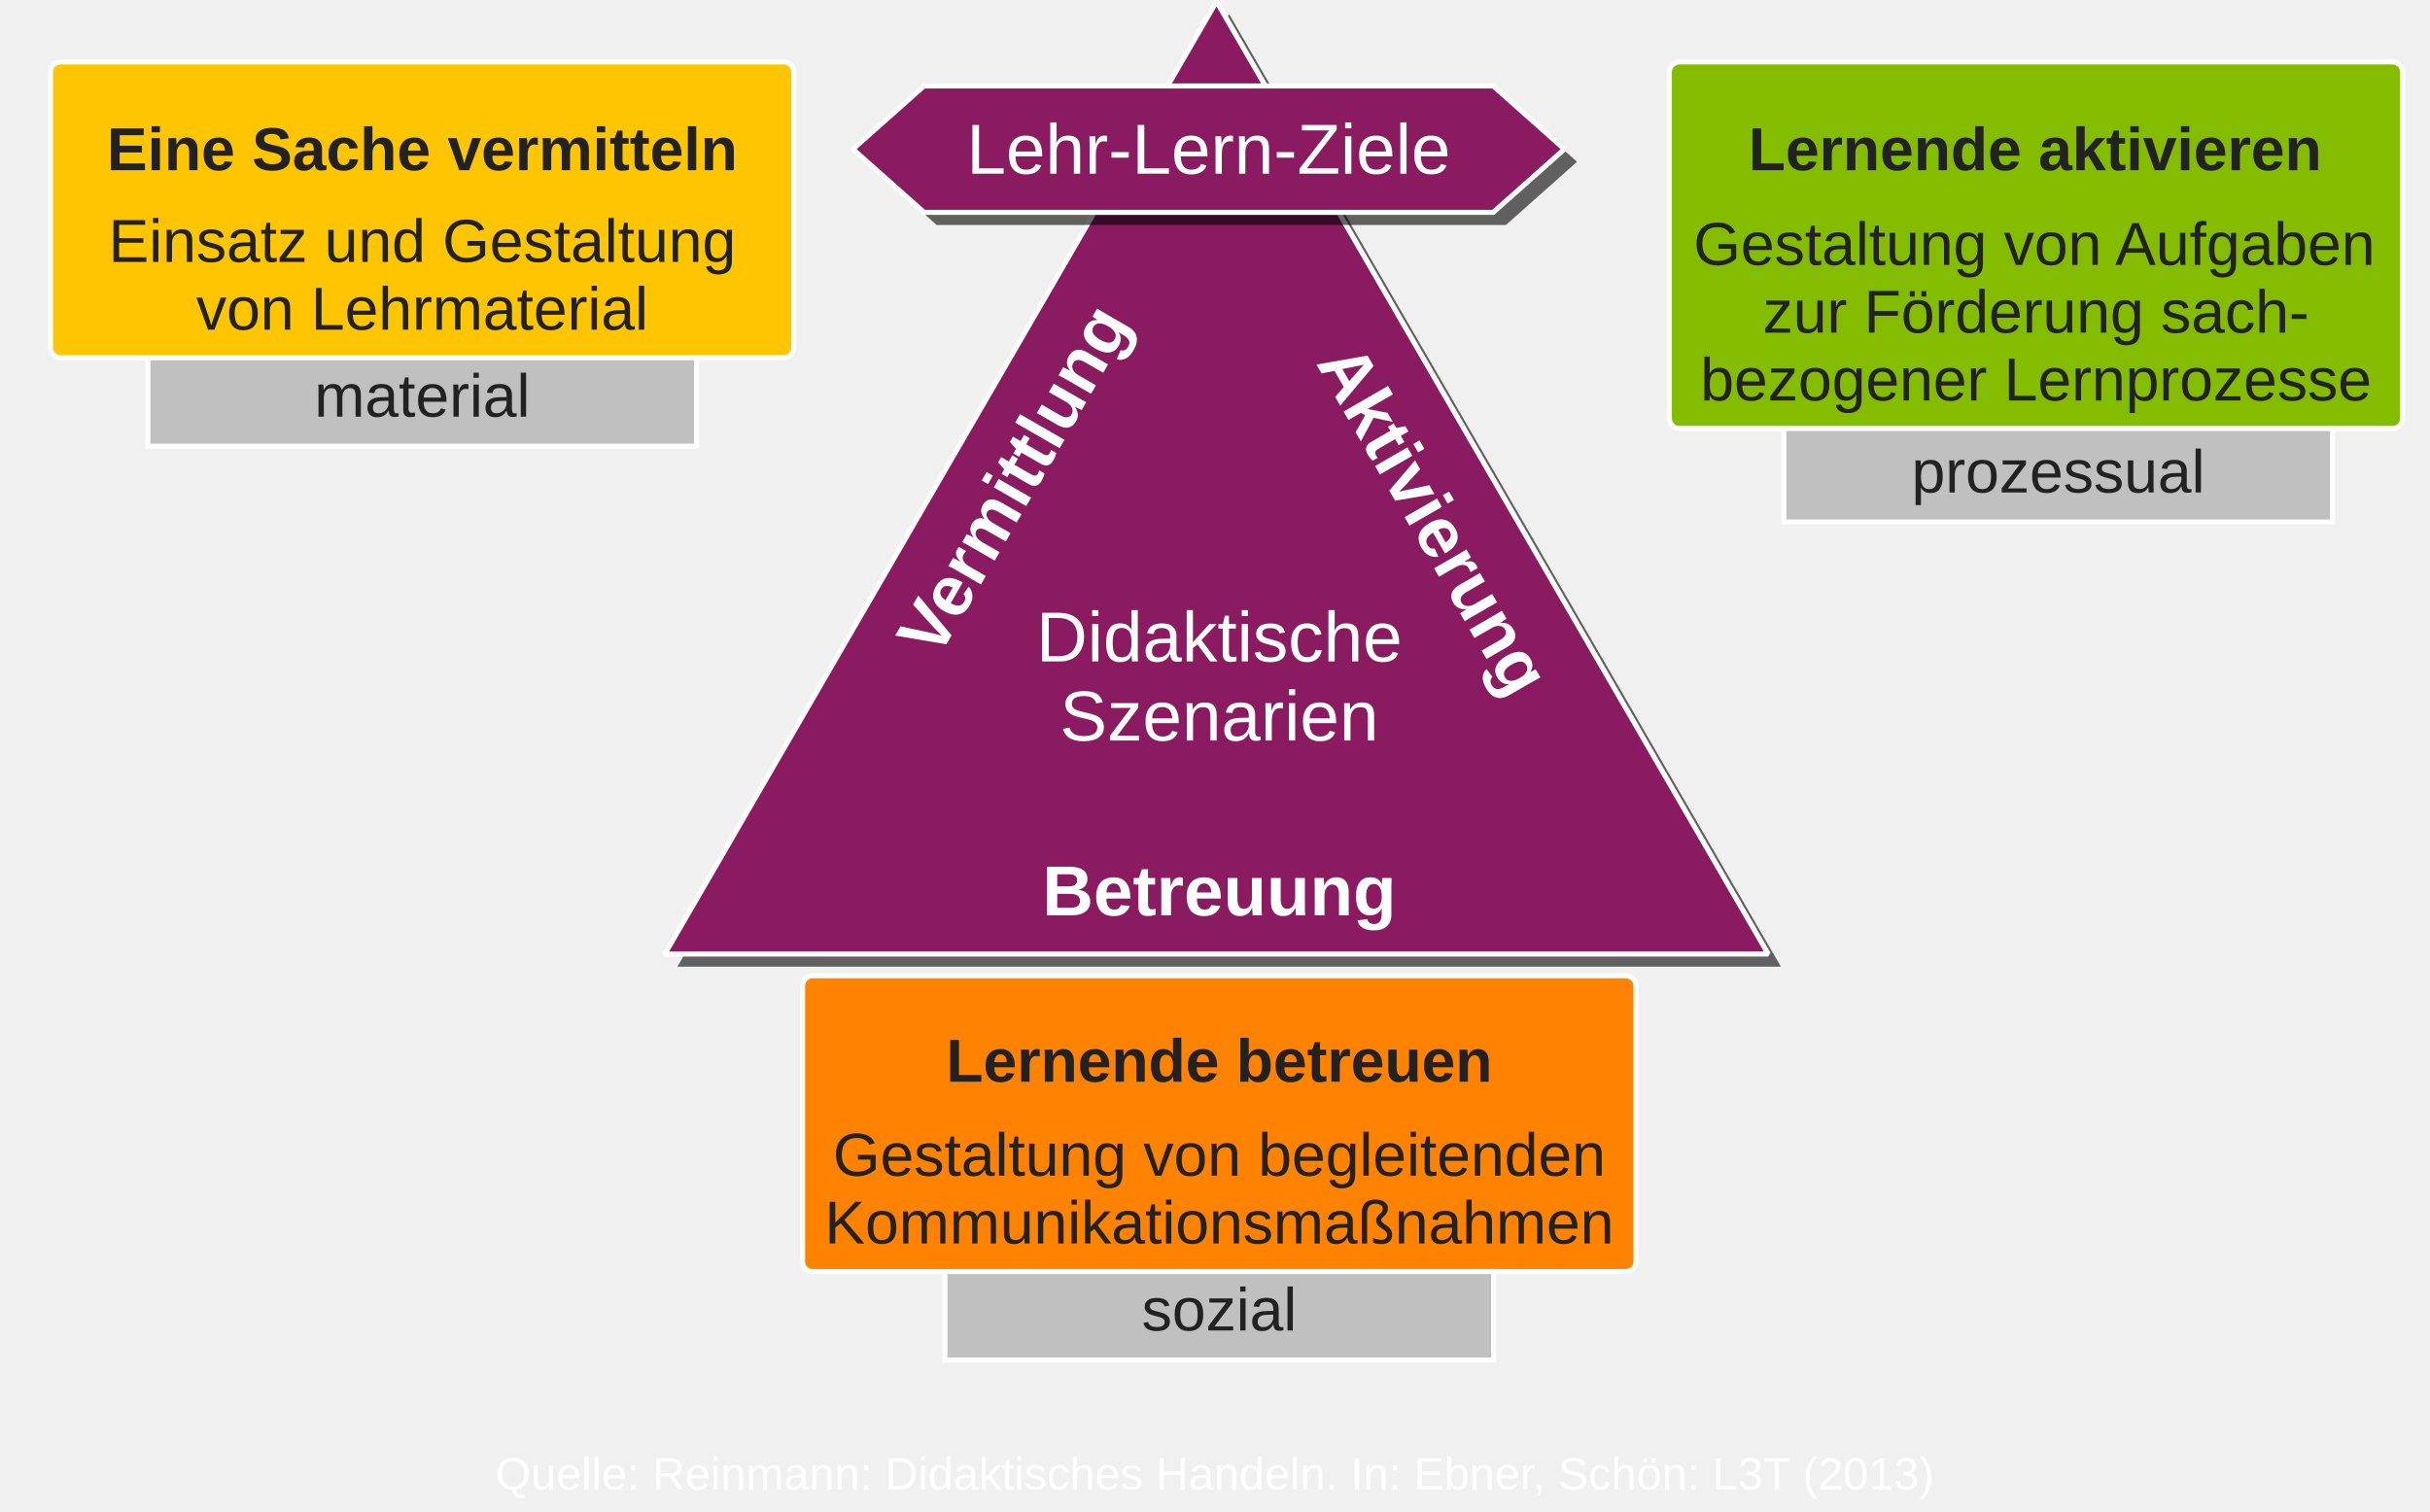
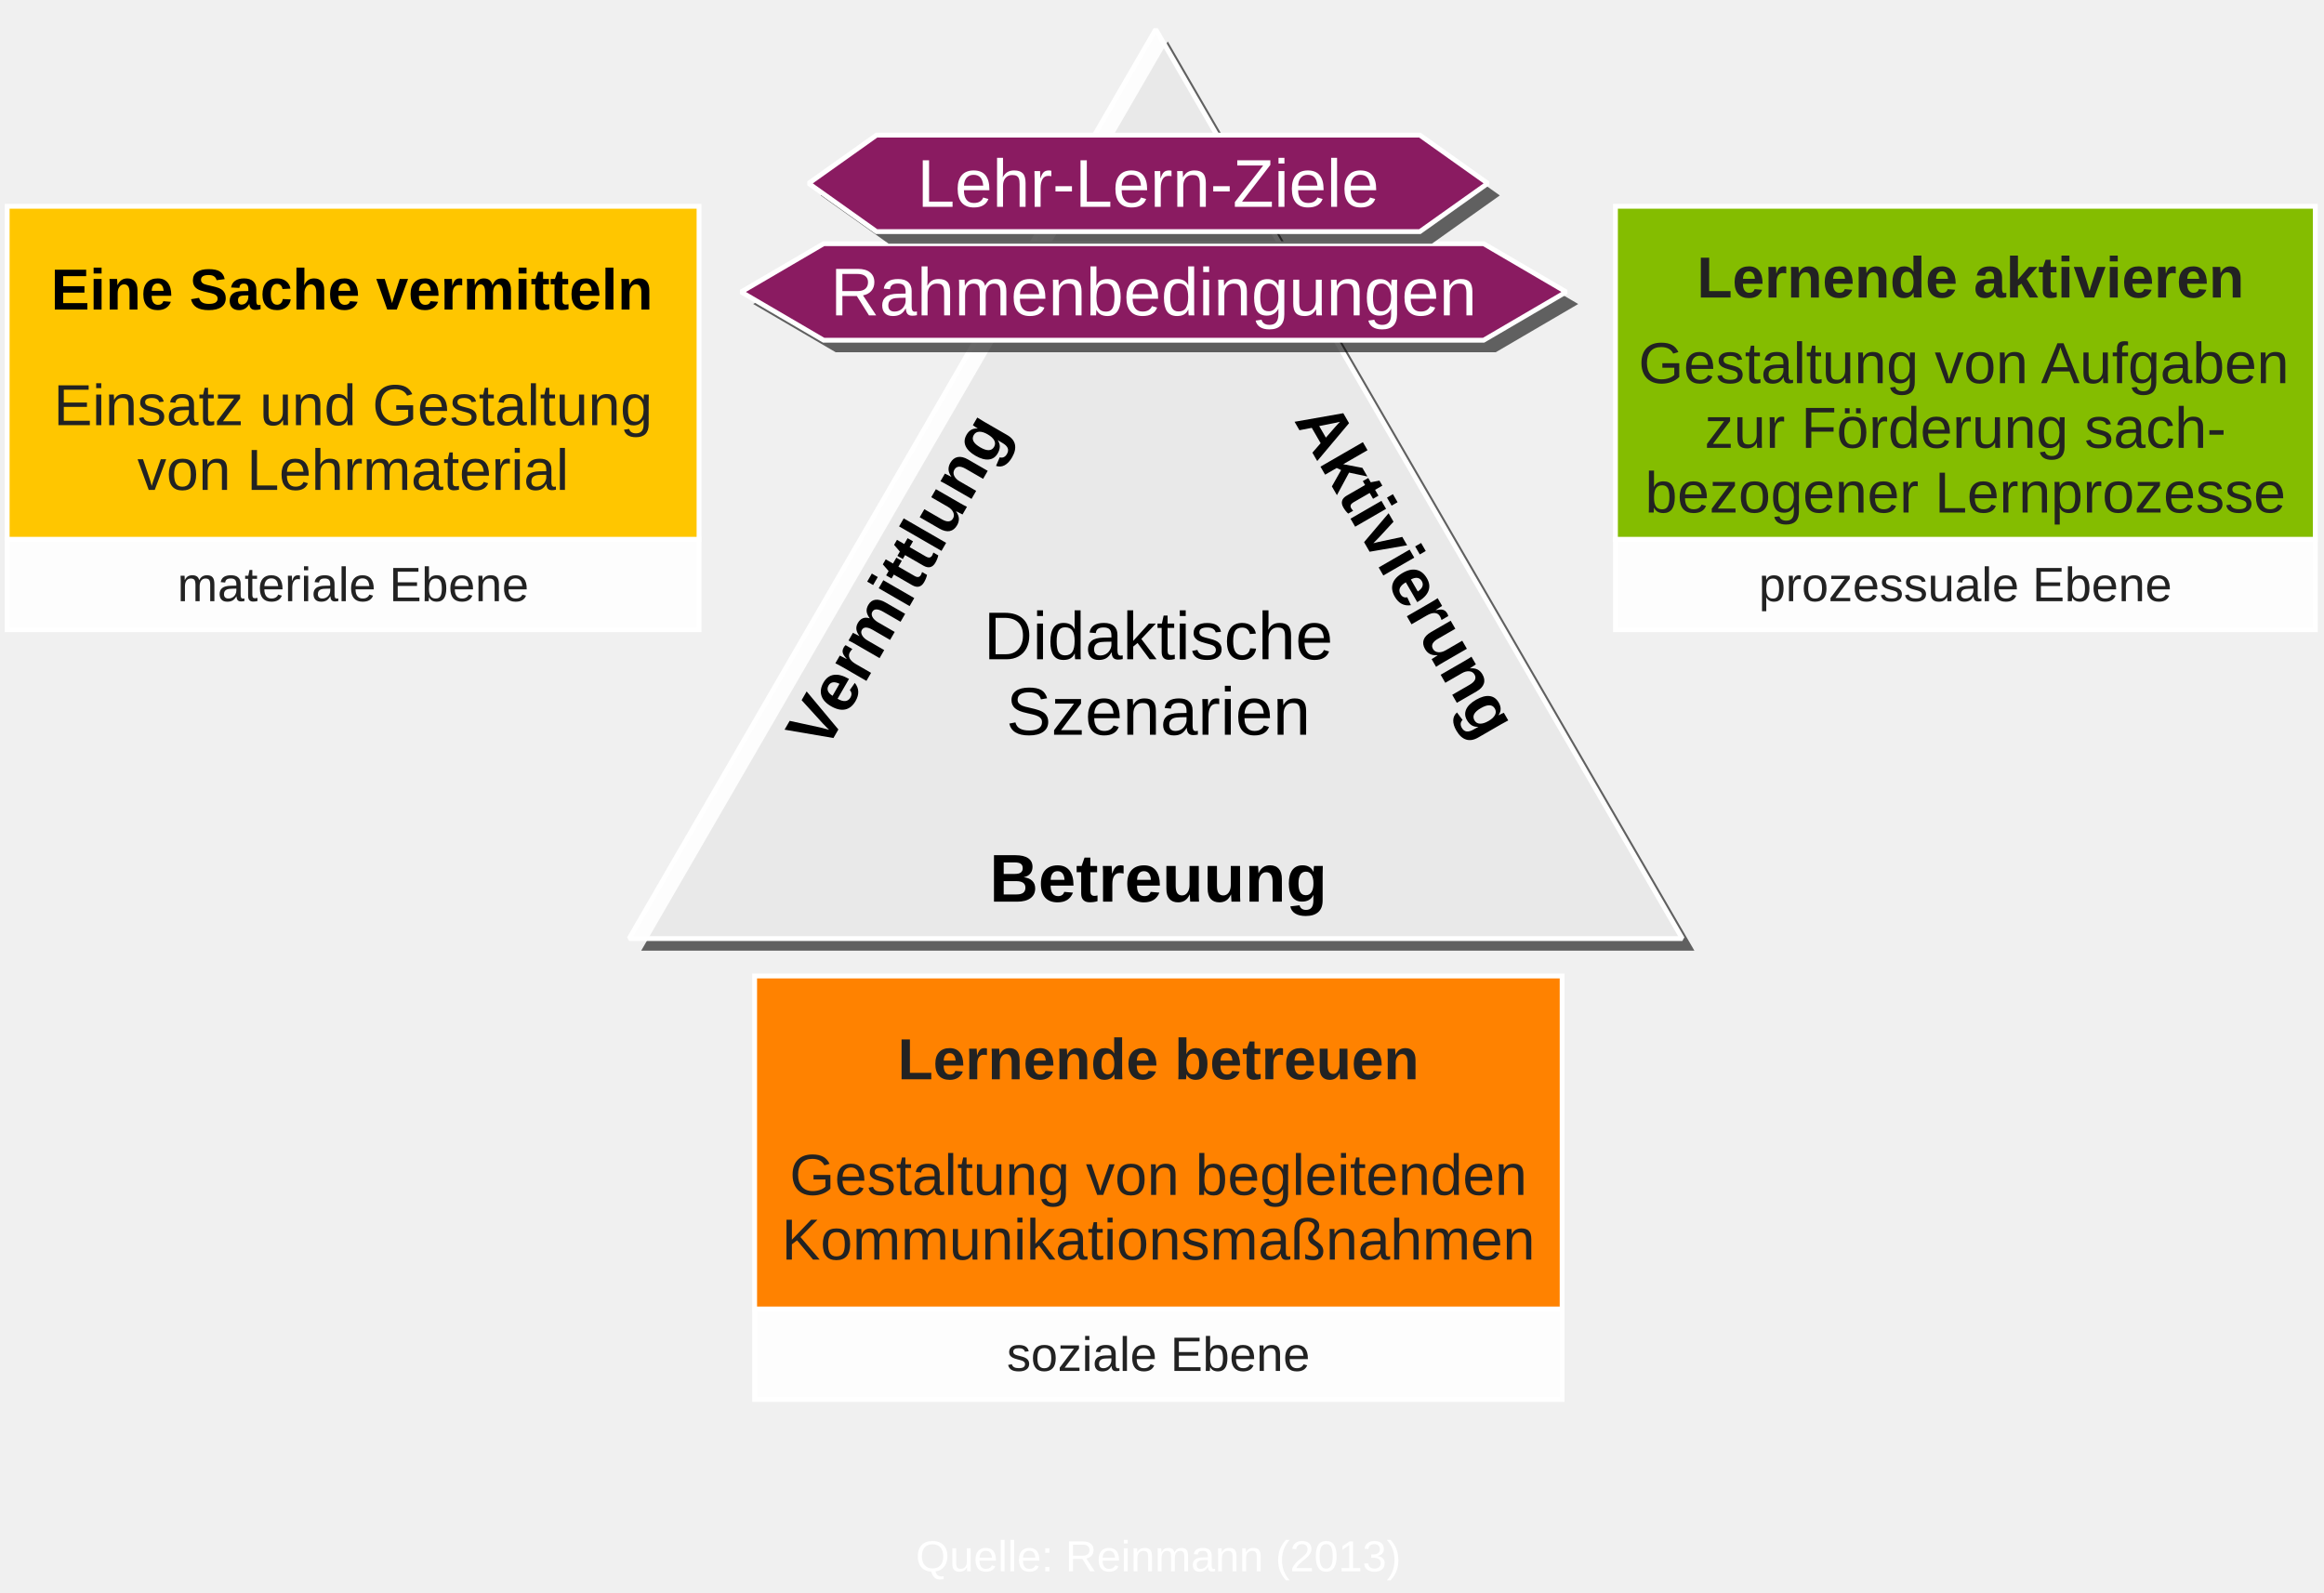
- <svg xmlns="http://www.w3.org/2000/svg" fill-opacity="1" color-rendering="auto" color-interpolation="auto" text-rendering="auto" stroke="black" stroke-linecap="square" width="961" stroke-miterlimit="10" shape-rendering="auto" stroke-opacity="1" fill="black" stroke-dasharray="none" font-weight="normal" stroke-width="1" height="598" font-family="'Dialog'" font-style="normal" stroke-linejoin="miter" font-size="12px" stroke-dashoffset="0" image-rendering="auto">
+ <svg xmlns="http://www.w3.org/2000/svg" fill-opacity="1" color-rendering="auto" color-interpolation="auto" text-rendering="auto" stroke="black" stroke-linecap="square" width="963" stroke-miterlimit="10" shape-rendering="auto" stroke-opacity="1" fill="black" stroke-dasharray="none" font-weight="normal" stroke-width="1" height="660" font-family="'Dialog'" font-style="normal" stroke-linejoin="miter" font-size="12px" stroke-dashoffset="0" image-rendering="auto">
  <defs id="genericDefs" />
  <g>
    <defs id="defs1">
      <clipPath clipPathUnits="userSpaceOnUse" id="clipPath1">
-         <path d="M0 0 L961 0 L961 598 L0 598 L0 0 Z" />
+         <path d="M0 0 L963 0 L963 660 L0 660 L0 0 Z" />
      </clipPath>
      <clipPath clipPathUnits="userSpaceOnUse" id="clipPath2">
-         <path d="M0 62 L961 62 L961 660 L0 660 L0 62 Z" />
+         <path d="M-5 -5 L958 -5 L958 655 L-5 655 L-5 -5 Z" />
      </clipPath>
      <clipPath clipPathUnits="userSpaceOnUse" id="clipPath3">
-         <path d="M-5 57 L956 57 L956 655 L-5 655 L-5 57 Z" />
+         <path d="M-416.906 404.503 L64.594 -429.479 L636.17 -99.479 L154.671 734.504 L-416.906 404.503 Z" />
      </clipPath>
      <clipPath clipPathUnits="userSpaceOnUse" id="clipPath4">
-         <path d="M-382.506 406.12 L97.994 -426.13 L615.878 -127.13 L135.377 705.12 L-382.506 406.12 Z" />
-       </clipPath>
-       <clipPath clipPathUnits="userSpaceOnUse" id="clipPath5">
-         <path d="M42.908 -424.222 L523.408 408.028 L5.525 707.028 L-474.975 -125.222 L42.908 -424.222 Z" />
+         <path d="M101.536 -424.676 L583.036 409.307 L11.459 739.307 L-470.041 -94.676 L101.536 -424.676 Z" />
      </clipPath>
    </defs>
-     <g fill="silver" text-rendering="geometricPrecision" shape-rendering="geometricPrecision" transform="matrix(1,0,0,1,0,-62)" stroke="silver">
-       <rect x="58.479" width="217" height="40" y="198.5" clip-path="url(#clipPath2)" stroke="none" />
+     <g fill="silver" text-rendering="geometricPrecision" stroke-miterlimit="1.45" shape-rendering="geometricPrecision" stroke-linecap="butt" stroke="silver">
+       <path fill="none" d="M139.484 223.518 L139.484 223.489" clip-path="url(#clipPath1)" />
    </g>
-     <g stroke-linecap="butt" font-size="24px" transform="matrix(1,0,0,1,0,-62)" fill="rgb(34,34,34)" text-rendering="geometricPrecision" font-family="'Arial'" shape-rendering="geometricPrecision" stroke="rgb(34,34,34)" stroke-miterlimit="1.45">
-       <text x="124.299" xml:space="preserve" y="226.82" clip-path="url(#clipPath2)" stroke="none">material</text>
+     <g stroke-linecap="butt" font-size="18px" fill="white" text-rendering="geometricPrecision" font-family="'Arial'" shape-rendering="geometricPrecision" stroke="white" stroke-miterlimit="1.45">
+       <text x="379.444" xml:space="preserve" y="651.24" clip-path="url(#clipPath1)" stroke="none">Quelle: Reinmann (2013)</text>
    </g>
-     <g stroke-linecap="butt" transform="matrix(1,0,0,1,0,-62)" fill="white" text-rendering="geometricPrecision" shape-rendering="geometricPrecision" stroke="white" stroke-width="2" stroke-miterlimit="1.45">
-       <rect fill="none" x="58.479" width="217" height="40" y="198.5" clip-path="url(#clipPath2)" />
-       <text x="195.943" font-size="18px" y="651.24" clip-path="url(#clipPath2)" font-family="'Arial'" stroke="none" stroke-width="1" xml:space="preserve">Quelle: Reinmann: Didaktisches Handeln. In: Ebner, Schön: L3T (2013)</text>
+     <g fill="rgb(255,255,255)" text-rendering="geometricPrecision" fill-opacity="0.863" shape-rendering="geometricPrecision" stroke-opacity="0.863" stroke="rgb(255,255,255)">
+       <rect x="2.979" width="286.679" height="37.49" y="223.5" clip-path="url(#clipPath1)" stroke="none" />
    </g>
-     <g transform="matrix(1,0,0,1,0,-62) translate(5,5)" fill-opacity="0.6" fill="rgb(0,0,0)" text-rendering="geometricPrecision" shape-rendering="geometricPrecision" stroke="rgb(0,0,0)" stroke-opacity="0.6">
-       <path d="M481.1 62.588 L699.3 439.412 L262.9 439.412 Z" fill-rule="evenodd" clip-path="url(#clipPath3)" stroke="none" />
+     <g stroke-linecap="butt" font-size="20px" fill="rgb(34,34,34)" text-rendering="geometricPrecision" font-family="'Arial'" shape-rendering="geometricPrecision" stroke="rgb(34,34,34)" stroke-miterlimit="1.45">
+       <text x="73.496" xml:space="preserve" y="249.179" clip-path="url(#clipPath1)" stroke="none">materiale Ebene</text>
    </g>
-     <g fill="rgb(138,27,97)" text-rendering="geometricPrecision" shape-rendering="geometricPrecision" transform="matrix(1,0,0,1,0,-62)" stroke="rgb(138,27,97)">
-       <path d="M481.1 62.588 L699.3 439.412 L262.9 439.412 Z" fill-rule="evenodd" clip-path="url(#clipPath2)" stroke="none" />
+     <g stroke-linecap="butt" fill="white" text-rendering="geometricPrecision" shape-rendering="geometricPrecision" stroke="white" stroke-width="2" stroke-miterlimit="1.45">
+       <rect fill="none" x="2.979" width="286.679" height="37.49" y="223.5" clip-path="url(#clipPath1)" />
    </g>
-     <g stroke-linecap="butt" transform="matrix(1,0,0,1,0,-62)" fill="white" text-rendering="geometricPrecision" shape-rendering="geometricPrecision" stroke="white" stroke-width="2" stroke-miterlimit="1.45">
-       <path fill="none" d="M481.1 62.588 L699.3 439.412 L262.9 439.412 Z" fill-rule="evenodd" clip-path="url(#clipPath2)" />
+     <g transform="translate(5,5)" fill-opacity="0.6" fill="rgb(0,0,0)" text-rendering="geometricPrecision" shape-rendering="geometricPrecision" stroke="rgb(0,0,0)" stroke-opacity="0.6">
+       <path d="M478.9 12.177 L697.1 389 L260.7 389 Z" fill-rule="evenodd" clip-path="url(#clipPath2)" stroke="none" />
    </g>
-     <g stroke-linecap="butt" font-size="28px" transform="matrix(0.5,0.866,-0.866,0.5,542.9635,128.1994)" fill="white" text-rendering="geometricPrecision" font-family="'Arial'" shape-rendering="geometricPrecision" stroke="white" font-weight="bold" stroke-miterlimit="1.45">
-       <text x="2" xml:space="preserve" y="27.348" clip-path="url(#clipPath4)" stroke="none">Aktivierung</text>
+     <g fill="rgb(255,255,255)" text-rendering="geometricPrecision" fill-opacity="0.863" shape-rendering="geometricPrecision" stroke-opacity="0.863" stroke="rgb(255,255,255)">
+       <path d="M478.9 12.177 L697.1 389 L260.7 389 Z" fill-rule="evenodd" clip-path="url(#clipPath1)" stroke="none" />
    </g>
-     <g stroke-linecap="butt" font-size="28px" transform="matrix(0.5,-0.866,0.866,0.5,345.9331,249.2706)" fill="white" text-rendering="geometricPrecision" font-family="'Arial'" shape-rendering="geometricPrecision" stroke="white" font-weight="bold" stroke-miterlimit="1.45">
-       <text x="2" xml:space="preserve" y="27.348" clip-path="url(#clipPath5)" stroke="none">Vermittlung</text>
+     <g stroke-linecap="butt" fill="white" text-rendering="geometricPrecision" shape-rendering="geometricPrecision" stroke="white" stroke-width="2" stroke-miterlimit="1.45">
+       <path fill="none" d="M478.9 12.177 L697.1 389 L260.7 389 Z" fill-rule="evenodd" clip-path="url(#clipPath1)" />
    </g>
-     <g stroke-linecap="butt" font-size="28px" transform="matrix(1,0,0,1,0,-62)" fill="white" text-rendering="geometricPrecision" font-family="'Arial'" shape-rendering="geometricPrecision" stroke="white" font-weight="bold" stroke-miterlimit="1.45">
-       <text x="412.2" xml:space="preserve" y="424.119" clip-path="url(#clipPath2)" stroke="none">Betreuung</text>
+     <g font-size="28px" stroke-linecap="butt" transform="matrix(0.5,0.866,-0.866,0.5,558.7635,158.7997)" text-rendering="geometricPrecision" font-family="'Arial'" shape-rendering="geometricPrecision" font-weight="bold" stroke-miterlimit="1.45">
+       <text x="2" xml:space="preserve" y="27.348" clip-path="url(#clipPath3)" stroke="none">Aktivierung</text>
    </g>
-     <g transform="matrix(1,0,0,1,0,-62) translate(5,5)" fill-opacity="0.6" fill="rgb(0,0,0)" text-rendering="geometricPrecision" shape-rendering="geometricPrecision" stroke="rgb(0,0,0)" stroke-opacity="0.6">
-       <path d="M337.279 121 L365.419 96 L590.539 96 L618.679 121 L590.539 146 L365.419 146 Z" fill-rule="evenodd" clip-path="url(#clipPath3)" stroke="none" />
+     <g font-size="28px" stroke-linecap="butt" transform="matrix(0.5,-0.866,0.866,0.5,317.0119,300.2706)" text-rendering="geometricPrecision" font-family="'Arial'" shape-rendering="geometricPrecision" font-weight="bold" stroke-miterlimit="1.45">
+       <text x="2" xml:space="preserve" y="27.348" clip-path="url(#clipPath4)" stroke="none">Vermittlung</text>
    </g>
-     <g fill="rgb(138,27,97)" text-rendering="geometricPrecision" shape-rendering="geometricPrecision" transform="matrix(1,0,0,1,0,-62)" stroke="rgb(138,27,97)">
-       <path d="M337.279 121 L365.419 96 L590.539 96 L618.679 121 L590.539 146 L365.419 146 Z" fill-rule="evenodd" clip-path="url(#clipPath2)" stroke="none" />
+     <g font-size="28px" stroke-linecap="butt" text-rendering="geometricPrecision" font-family="'Arial'" shape-rendering="geometricPrecision" font-weight="bold" stroke-miterlimit="1.45">
+       <text x="410" xml:space="preserve" y="373.707" clip-path="url(#clipPath1)" stroke="none">Betreuung</text>
    </g>
-     <g stroke-linecap="butt" font-size="28px" transform="matrix(1,0,0,1,0,-62)" fill="white" text-rendering="geometricPrecision" font-family="'Arial'" shape-rendering="geometricPrecision" stroke="white" stroke-miterlimit="1.45">
-       <text x="382.269" xml:space="preserve" y="130.707" clip-path="url(#clipPath2)" stroke="none">Lehr-Lern-Ziele</text>
-       <path fill="none" d="M337.279 121 L365.419 96 L590.539 96 L618.679 121 L590.539 146 L365.419 146 Z" stroke-width="2" clip-path="url(#clipPath2)" fill-rule="evenodd" />
+     <g fill="rgb(255,198,0)" text-rendering="geometricPrecision" shape-rendering="geometricPrecision" stroke="rgb(255,198,0)">
+       <rect x="2.979" width="286.679" height="138" y="85.5" clip-path="url(#clipPath1)" stroke="none" />
    </g>
-     <g fill="rgb(255,198,0)" text-rendering="geometricPrecision" shape-rendering="geometricPrecision" transform="matrix(1,0,0,1,0,-62)" stroke="rgb(255,198,0)">
-       <rect x="19.979" y="86.5" clip-path="url(#clipPath2)" width="294" rx="4" ry="4" height="117" stroke="none" />
+     <g stroke-linecap="butt" font-size="24px" fill="rgb(34,34,34)" text-rendering="geometricPrecision" font-family="'Arial'" shape-rendering="geometricPrecision" stroke="rgb(34,34,34)" stroke-miterlimit="1.45">
+       <text x="142.984" xml:space="preserve" y="122.602" clip-path="url(#clipPath1)" stroke="none"> </text>
+       <text x="142.984" xml:space="preserve" y="149.414" clip-path="url(#clipPath1)" stroke="none"> </text>
+       <text x="22.24" xml:space="preserve" y="176.227" clip-path="url(#clipPath1)" stroke="none">Einsatz und Gestaltung</text>
+       <text x="56.939" xml:space="preserve" y="203.039" clip-path="url(#clipPath1)" stroke="none">von Lehrmaterial</text>
    </g>
-     <g stroke-linecap="butt" font-size="24px" transform="matrix(1,0,0,1,0,-62)" fill="rgb(34,34,34)" text-rendering="geometricPrecision" font-family="'Arial'" shape-rendering="geometricPrecision" stroke="rgb(34,34,34)" stroke-miterlimit="1.45">
-       <text x="42.901" xml:space="preserve" y="165.602" clip-path="url(#clipPath2)" stroke="none">Einsatz und Gestaltung</text>
-       <text x="77.6" xml:space="preserve" y="192.414" clip-path="url(#clipPath2)" stroke="none">von Lehrmaterial</text>
+     <g stroke-linecap="butt" fill="white" text-rendering="geometricPrecision" shape-rendering="geometricPrecision" stroke="white" stroke-width="2" stroke-miterlimit="1.45">
+       <rect fill="none" x="2.979" width="286.679" height="138" y="85.5" clip-path="url(#clipPath1)" />
    </g>
-     <g stroke-linecap="butt" transform="matrix(1,0,0,1,0,-62)" fill="white" text-rendering="geometricPrecision" shape-rendering="geometricPrecision" stroke="white" stroke-width="2" stroke-miterlimit="1.45">
-       <rect x="19.979" y="86.5" clip-path="url(#clipPath2)" fill="none" width="294" rx="4" ry="4" height="117" />
-       <text x="409.835" font-size="28px" y="323.655" clip-path="url(#clipPath2)" font-family="'Arial'" stroke="none" stroke-width="1" xml:space="preserve">Didaktische</text>
-       <text x="419.159" font-size="28px" y="354.936" clip-path="url(#clipPath2)" font-family="'Arial'" stroke="none" stroke-width="1" xml:space="preserve">Szenarien</text>
+     <g text-rendering="geometricPrecision" stroke-miterlimit="1.45" font-size="28px" shape-rendering="geometricPrecision" font-family="'Arial'" stroke-linecap="butt">
+       <text x="407.635" xml:space="preserve" y="273.243" clip-path="url(#clipPath1)" stroke="none">Didaktische</text>
+       <text x="416.959" xml:space="preserve" y="304.524" clip-path="url(#clipPath1)" stroke="none">Szenarien</text>
    </g>
-     <g stroke-linecap="butt" font-size="24px" transform="matrix(1,0,0,1,0,-62)" fill="rgb(34,34,34)" text-rendering="geometricPrecision" font-family="'Arial'" shape-rendering="geometricPrecision" stroke="rgb(34,34,34)" font-weight="bold" stroke-miterlimit="1.45">
-       <text x="42.262" xml:space="preserve" y="129.32" clip-path="url(#clipPath2)" stroke="none">Eine Sache vermitteln</text>
+     <g fill="rgb(255,255,255)" text-rendering="geometricPrecision" fill-opacity="0.863" shape-rendering="geometricPrecision" stroke-opacity="0.863" stroke="rgb(255,255,255)">
+       <rect x="669.4" width="290" height="37.49" y="223.505" clip-path="url(#clipPath1)" stroke="none" />
    </g>
-     <g fill="silver" text-rendering="geometricPrecision" shape-rendering="geometricPrecision" transform="matrix(1,0,0,1,0,-62)" stroke="silver">
-       <rect x="705.479" width="217" height="40" y="228.5" clip-path="url(#clipPath2)" stroke="none" />
+     <g stroke-linecap="butt" font-size="20px" fill="rgb(34,34,34)" text-rendering="geometricPrecision" font-family="'Arial'" shape-rendering="geometricPrecision" stroke="rgb(34,34,34)" stroke-miterlimit="1.45">
+       <text x="728.785" xml:space="preserve" y="249.184" clip-path="url(#clipPath1)" stroke="none">prozessuale Ebene</text>
    </g>
-     <g stroke-linecap="butt" font-size="24px" transform="matrix(1,0,0,1,0,-62)" fill="rgb(34,34,34)" text-rendering="geometricPrecision" font-family="'Arial'" shape-rendering="geometricPrecision" stroke="rgb(34,34,34)" stroke-miterlimit="1.45">
-       <text x="755.947" xml:space="preserve" y="256.82" clip-path="url(#clipPath2)" stroke="none">prozessual</text>
+     <g stroke-linecap="butt" fill="white" text-rendering="geometricPrecision" shape-rendering="geometricPrecision" stroke="white" stroke-width="2" stroke-miterlimit="1.45">
+       <rect fill="none" x="669.4" width="290" height="37.49" y="223.505" clip-path="url(#clipPath1)" />
    </g>
-     <g stroke-linecap="butt" transform="matrix(1,0,0,1,0,-62)" fill="white" text-rendering="geometricPrecision" shape-rendering="geometricPrecision" stroke="white" stroke-width="2" stroke-miterlimit="1.45">
-       <rect fill="none" x="705.479" width="217" height="40" y="228.5" clip-path="url(#clipPath2)" />
+     <g fill="rgb(132,189,0)" text-rendering="geometricPrecision" shape-rendering="geometricPrecision" stroke="rgb(132,189,0)">
+       <rect x="669.4" width="290" height="138.01" y="85.495" clip-path="url(#clipPath1)" stroke="none" />
    </g>
-     <g fill="rgb(132,189,0)" text-rendering="geometricPrecision" shape-rendering="geometricPrecision" transform="matrix(1,0,0,1,0,-62)" stroke="rgb(132,189,0)">
-       <rect x="660.179" y="86.5" clip-path="url(#clipPath2)" width="290" rx="4" ry="4" height="145" stroke="none" />
+     <g stroke-linecap="butt" font-size="24px" fill="rgb(34,34,34)" text-rendering="geometricPrecision" font-family="'Arial'" shape-rendering="geometricPrecision" stroke="rgb(34,34,34)" stroke-miterlimit="1.45">
+       <text x="811.066" xml:space="preserve" y="105.169" clip-path="url(#clipPath1)" stroke="none"> </text>
+       <text x="811.066" xml:space="preserve" y="131.982" clip-path="url(#clipPath1)" stroke="none"> </text>
+       <text x="678.966" xml:space="preserve" y="158.794" clip-path="url(#clipPath1)" stroke="none">Gestaltung von Aufgaben</text>
+       <text x="706.353" xml:space="preserve" y="185.607" clip-path="url(#clipPath1)" stroke="none">zur Förderung sach-</text>
+       <text x="681.644" xml:space="preserve" y="212.419" clip-path="url(#clipPath1)" stroke="none">bezogener Lernprozesse</text>
    </g>
-     <g stroke-linecap="butt" font-size="24px" transform="matrix(1,0,0,1,0,-62)" fill="rgb(34,34,34)" text-rendering="geometricPrecision" font-family="'Arial'" shape-rendering="geometricPrecision" stroke="rgb(34,34,34)" stroke-miterlimit="1.45">
-       <text x="801.845" xml:space="preserve" y="113.164" clip-path="url(#clipPath2)" stroke="none"> </text>
-       <text x="801.845" xml:space="preserve" y="139.977" clip-path="url(#clipPath2)" stroke="none"> </text>
-       <text x="669.745" xml:space="preserve" y="166.789" clip-path="url(#clipPath2)" stroke="none">Gestaltung von Aufgaben</text>
-       <text x="697.132" xml:space="preserve" y="193.602" clip-path="url(#clipPath2)" stroke="none">zur Förderung sach-</text>
-       <text x="672.423" xml:space="preserve" y="220.414" clip-path="url(#clipPath2)" stroke="none">bezogener Lernprozesse</text>
+     <g stroke-linecap="butt" fill="white" text-rendering="geometricPrecision" shape-rendering="geometricPrecision" stroke="white" stroke-width="2" stroke-miterlimit="1.45">
+       <rect fill="none" x="669.4" width="290" height="138.01" y="85.495" clip-path="url(#clipPath1)" />
    </g>
-     <g stroke-linecap="butt" transform="matrix(1,0,0,1,0,-62)" fill="white" text-rendering="geometricPrecision" shape-rendering="geometricPrecision" stroke="white" stroke-width="2" stroke-miterlimit="1.45">
-       <rect x="660.179" y="86.5" clip-path="url(#clipPath2)" fill="none" width="290" rx="4" ry="4" height="145" />
+     <g stroke-linecap="butt" font-size="24px" fill="rgb(34,34,34)" text-rendering="geometricPrecision" font-family="'Arial'" shape-rendering="geometricPrecision" stroke="rgb(34,34,34)" font-weight="bold" stroke-miterlimit="1.45">
+       <text x="703.171" xml:space="preserve" y="123.315" clip-path="url(#clipPath1)" stroke="none">Lernende aktivieren</text>
    </g>
-     <g stroke-linecap="butt" font-size="24px" transform="matrix(1,0,0,1,0,-62)" fill="rgb(34,34,34)" text-rendering="geometricPrecision" font-family="'Arial'" shape-rendering="geometricPrecision" stroke="rgb(34,34,34)" font-weight="bold" stroke-miterlimit="1.45">
-       <text x="691.45" xml:space="preserve" y="129.32" clip-path="url(#clipPath2)" stroke="none">Lernende aktivieren</text>
+     <g fill="rgb(255,255,255)" text-rendering="geometricPrecision" fill-opacity="0.863" shape-rendering="geometricPrecision" stroke-opacity="0.863" stroke="rgb(255,255,255)">
+       <rect x="312.7" width="334.6" height="37.49" y="542.51" clip-path="url(#clipPath1)" stroke="none" />
    </g>
-     <g fill="silver" text-rendering="geometricPrecision" shape-rendering="geometricPrecision" transform="matrix(1,0,0,1,0,-62)" stroke="silver">
-       <rect x="373.7" width="217" height="40" y="560" clip-path="url(#clipPath2)" stroke="none" />
+     <g stroke-linecap="butt" font-size="20px" fill="rgb(34,34,34)" text-rendering="geometricPrecision" font-family="'Arial'" shape-rendering="geometricPrecision" stroke="rgb(34,34,34)" stroke-miterlimit="1.45">
+       <text x="417.178" xml:space="preserve" y="568.189" clip-path="url(#clipPath1)" stroke="none">soziale Ebene</text>
    </g>
-     <g stroke-linecap="butt" font-size="24px" transform="matrix(1,0,0,1,0,-62)" fill="rgb(34,34,34)" text-rendering="geometricPrecision" font-family="'Arial'" shape-rendering="geometricPrecision" stroke="rgb(34,34,34)" stroke-miterlimit="1.45">
-       <text x="451.52" xml:space="preserve" y="588.32" clip-path="url(#clipPath2)" stroke="none">sozial</text>
+     <g stroke-linecap="butt" fill="white" text-rendering="geometricPrecision" shape-rendering="geometricPrecision" stroke="white" stroke-width="2" stroke-miterlimit="1.45">
+       <rect fill="none" x="312.7" width="334.6" height="37.49" y="542.51" clip-path="url(#clipPath1)" />
    </g>
-     <g stroke-linecap="butt" transform="matrix(1,0,0,1,0,-62)" fill="white" text-rendering="geometricPrecision" shape-rendering="geometricPrecision" stroke="white" stroke-width="2" stroke-miterlimit="1.45">
-       <rect fill="none" x="373.7" width="217" height="40" y="560" clip-path="url(#clipPath2)" />
+     <g fill="rgb(255,130,0)" text-rendering="geometricPrecision" shape-rendering="geometricPrecision" stroke="rgb(255,130,0)">
+       <rect x="312.7" width="334.6" height="138" y="404.51" clip-path="url(#clipPath1)" stroke="none" />
    </g>
-     <g fill="rgb(255,130,0)" text-rendering="geometricPrecision" shape-rendering="geometricPrecision" transform="matrix(1,0,0,1,0,-62)" stroke="rgb(255,130,0)">
-       <rect x="317.4" y="448" clip-path="url(#clipPath2)" width="329.6" rx="4" ry="4" height="117" stroke="none" />
+     <g stroke-linecap="butt" font-size="24px" fill="rgb(34,34,34)" text-rendering="geometricPrecision" font-family="'Arial'" shape-rendering="geometricPrecision" stroke="rgb(34,34,34)" stroke-miterlimit="1.45">
+       <text x="476.666" xml:space="preserve" y="441.612" clip-path="url(#clipPath1)" stroke="none"> </text>
+       <text x="476.666" xml:space="preserve" y="468.424" clip-path="url(#clipPath1)" stroke="none"> </text>
+       <text x="327.217" xml:space="preserve" y="495.237" clip-path="url(#clipPath1)" stroke="none">Gestaltung von begleitenden</text>
+       <text x="323.93" xml:space="preserve" y="522.049" clip-path="url(#clipPath1)" stroke="none">Kommunikationsmaßnahmen</text>
    </g>
-     <g stroke-linecap="butt" font-size="24px" transform="matrix(1,0,0,1,0,-62)" fill="rgb(34,34,34)" text-rendering="geometricPrecision" font-family="'Arial'" shape-rendering="geometricPrecision" stroke="rgb(34,34,34)" stroke-miterlimit="1.45">
-       <text x="478.866" xml:space="preserve" y="500.289" clip-path="url(#clipPath2)" stroke="none"> </text>
-       <text x="329.417" xml:space="preserve" y="527.102" clip-path="url(#clipPath2)" stroke="none">Gestaltung von begleitenden</text>
-       <text x="326.13" xml:space="preserve" y="553.914" clip-path="url(#clipPath2)" stroke="none">Kommunikationsmaßnahmen</text>
+     <g stroke-linecap="butt" fill="white" text-rendering="geometricPrecision" shape-rendering="geometricPrecision" stroke="white" stroke-width="2" stroke-miterlimit="1.45">
+       <rect fill="none" x="312.7" width="334.6" height="138" y="404.51" clip-path="url(#clipPath1)" />
    </g>
-     <g stroke-linecap="butt" transform="matrix(1,0,0,1,0,-62)" fill="white" text-rendering="geometricPrecision" shape-rendering="geometricPrecision" stroke="white" stroke-width="2" stroke-miterlimit="1.45">
-       <rect x="317.4" y="448" clip-path="url(#clipPath2)" fill="none" width="329.6" rx="4" ry="4" height="117" />
+     <g stroke-linecap="butt" font-size="24px" fill="rgb(34,34,34)" text-rendering="geometricPrecision" font-family="'Arial'" shape-rendering="geometricPrecision" stroke="rgb(34,34,34)" font-weight="bold" stroke-miterlimit="1.45">
+       <text x="371.977" xml:space="preserve" y="447.32" clip-path="url(#clipPath1)" stroke="none">Lernende betreuen</text>
+       <text fill="black" x="21.112" xml:space="preserve" y="128.31" clip-path="url(#clipPath1)" stroke="none">Eine Sache vermitteln</text>
    </g>
-     <g stroke-linecap="butt" font-size="24px" transform="matrix(1,0,0,1,0,-62)" fill="rgb(34,34,34)" text-rendering="geometricPrecision" font-family="'Arial'" shape-rendering="geometricPrecision" stroke="rgb(34,34,34)" font-weight="bold" stroke-miterlimit="1.45">
-       <text x="374.177" xml:space="preserve" y="489.909" clip-path="url(#clipPath2)" stroke="none">Lernende betreuen</text>
+     <g transform="translate(5,5)" fill-opacity="0.6" fill="rgb(0,0,0)" text-rendering="geometricPrecision" shape-rendering="geometricPrecision" stroke="rgb(0,0,0)" stroke-opacity="0.6">
+       <path d="M307.111 121 L341.296 101 L614.783 101 L648.968 121 L614.783 141 L341.296 141 Z" fill-rule="evenodd" clip-path="url(#clipPath2)" stroke="none" />
+     </g>
+     <g fill="rgb(138,27,97)" text-rendering="geometricPrecision" shape-rendering="geometricPrecision" stroke="rgb(138,27,97)">
+       <path d="M307.111 121 L341.296 101 L614.783 101 L648.968 121 L614.783 141 L341.296 141 Z" fill-rule="evenodd" clip-path="url(#clipPath1)" stroke="none" />
+     </g>
+     <g stroke-linecap="butt" font-size="28px" fill="white" text-rendering="geometricPrecision" font-family="'Arial'" shape-rendering="geometricPrecision" stroke="white" stroke-miterlimit="1.45">
+       <text x="344.151" xml:space="preserve" y="130.707" clip-path="url(#clipPath1)" stroke="none">Rahmenbedingungen</text>
+       <path fill="none" d="M307.111 121 L341.296 101 L614.783 101 L648.968 121 L614.783 141 L341.296 141 Z" stroke-width="2" clip-path="url(#clipPath1)" fill-rule="evenodd" />
+     </g>
+     <g transform="translate(5,5)" fill-opacity="0.6" fill="rgb(0,0,0)" text-rendering="geometricPrecision" shape-rendering="geometricPrecision" stroke="rgb(0,0,0)" stroke-opacity="0.6">
+       <path d="M335.079 76 L363.219 56 L588.339 56 L616.479 76 L588.339 96 L363.219 96 Z" fill-rule="evenodd" clip-path="url(#clipPath2)" stroke="none" />
+     </g>
+     <g fill="rgb(138,27,97)" text-rendering="geometricPrecision" shape-rendering="geometricPrecision" stroke="rgb(138,27,97)">
+       <path d="M335.079 76 L363.219 56 L588.339 56 L616.479 76 L588.339 96 L363.219 96 Z" fill-rule="evenodd" clip-path="url(#clipPath1)" stroke="none" />
+     </g>
+     <g stroke-linecap="butt" font-size="28px" fill="white" text-rendering="geometricPrecision" font-family="'Arial'" shape-rendering="geometricPrecision" stroke="white" stroke-miterlimit="1.45">
+       <text x="380.069" xml:space="preserve" y="85.707" clip-path="url(#clipPath1)" stroke="none">Lehr-Lern-Ziele</text>
+       <path fill="none" d="M335.079 76 L363.219 56 L588.339 56 L616.479 76 L588.339 96 L363.219 96 Z" stroke-width="2" clip-path="url(#clipPath1)" fill-rule="evenodd" />
    </g>
  </g>
</svg>
